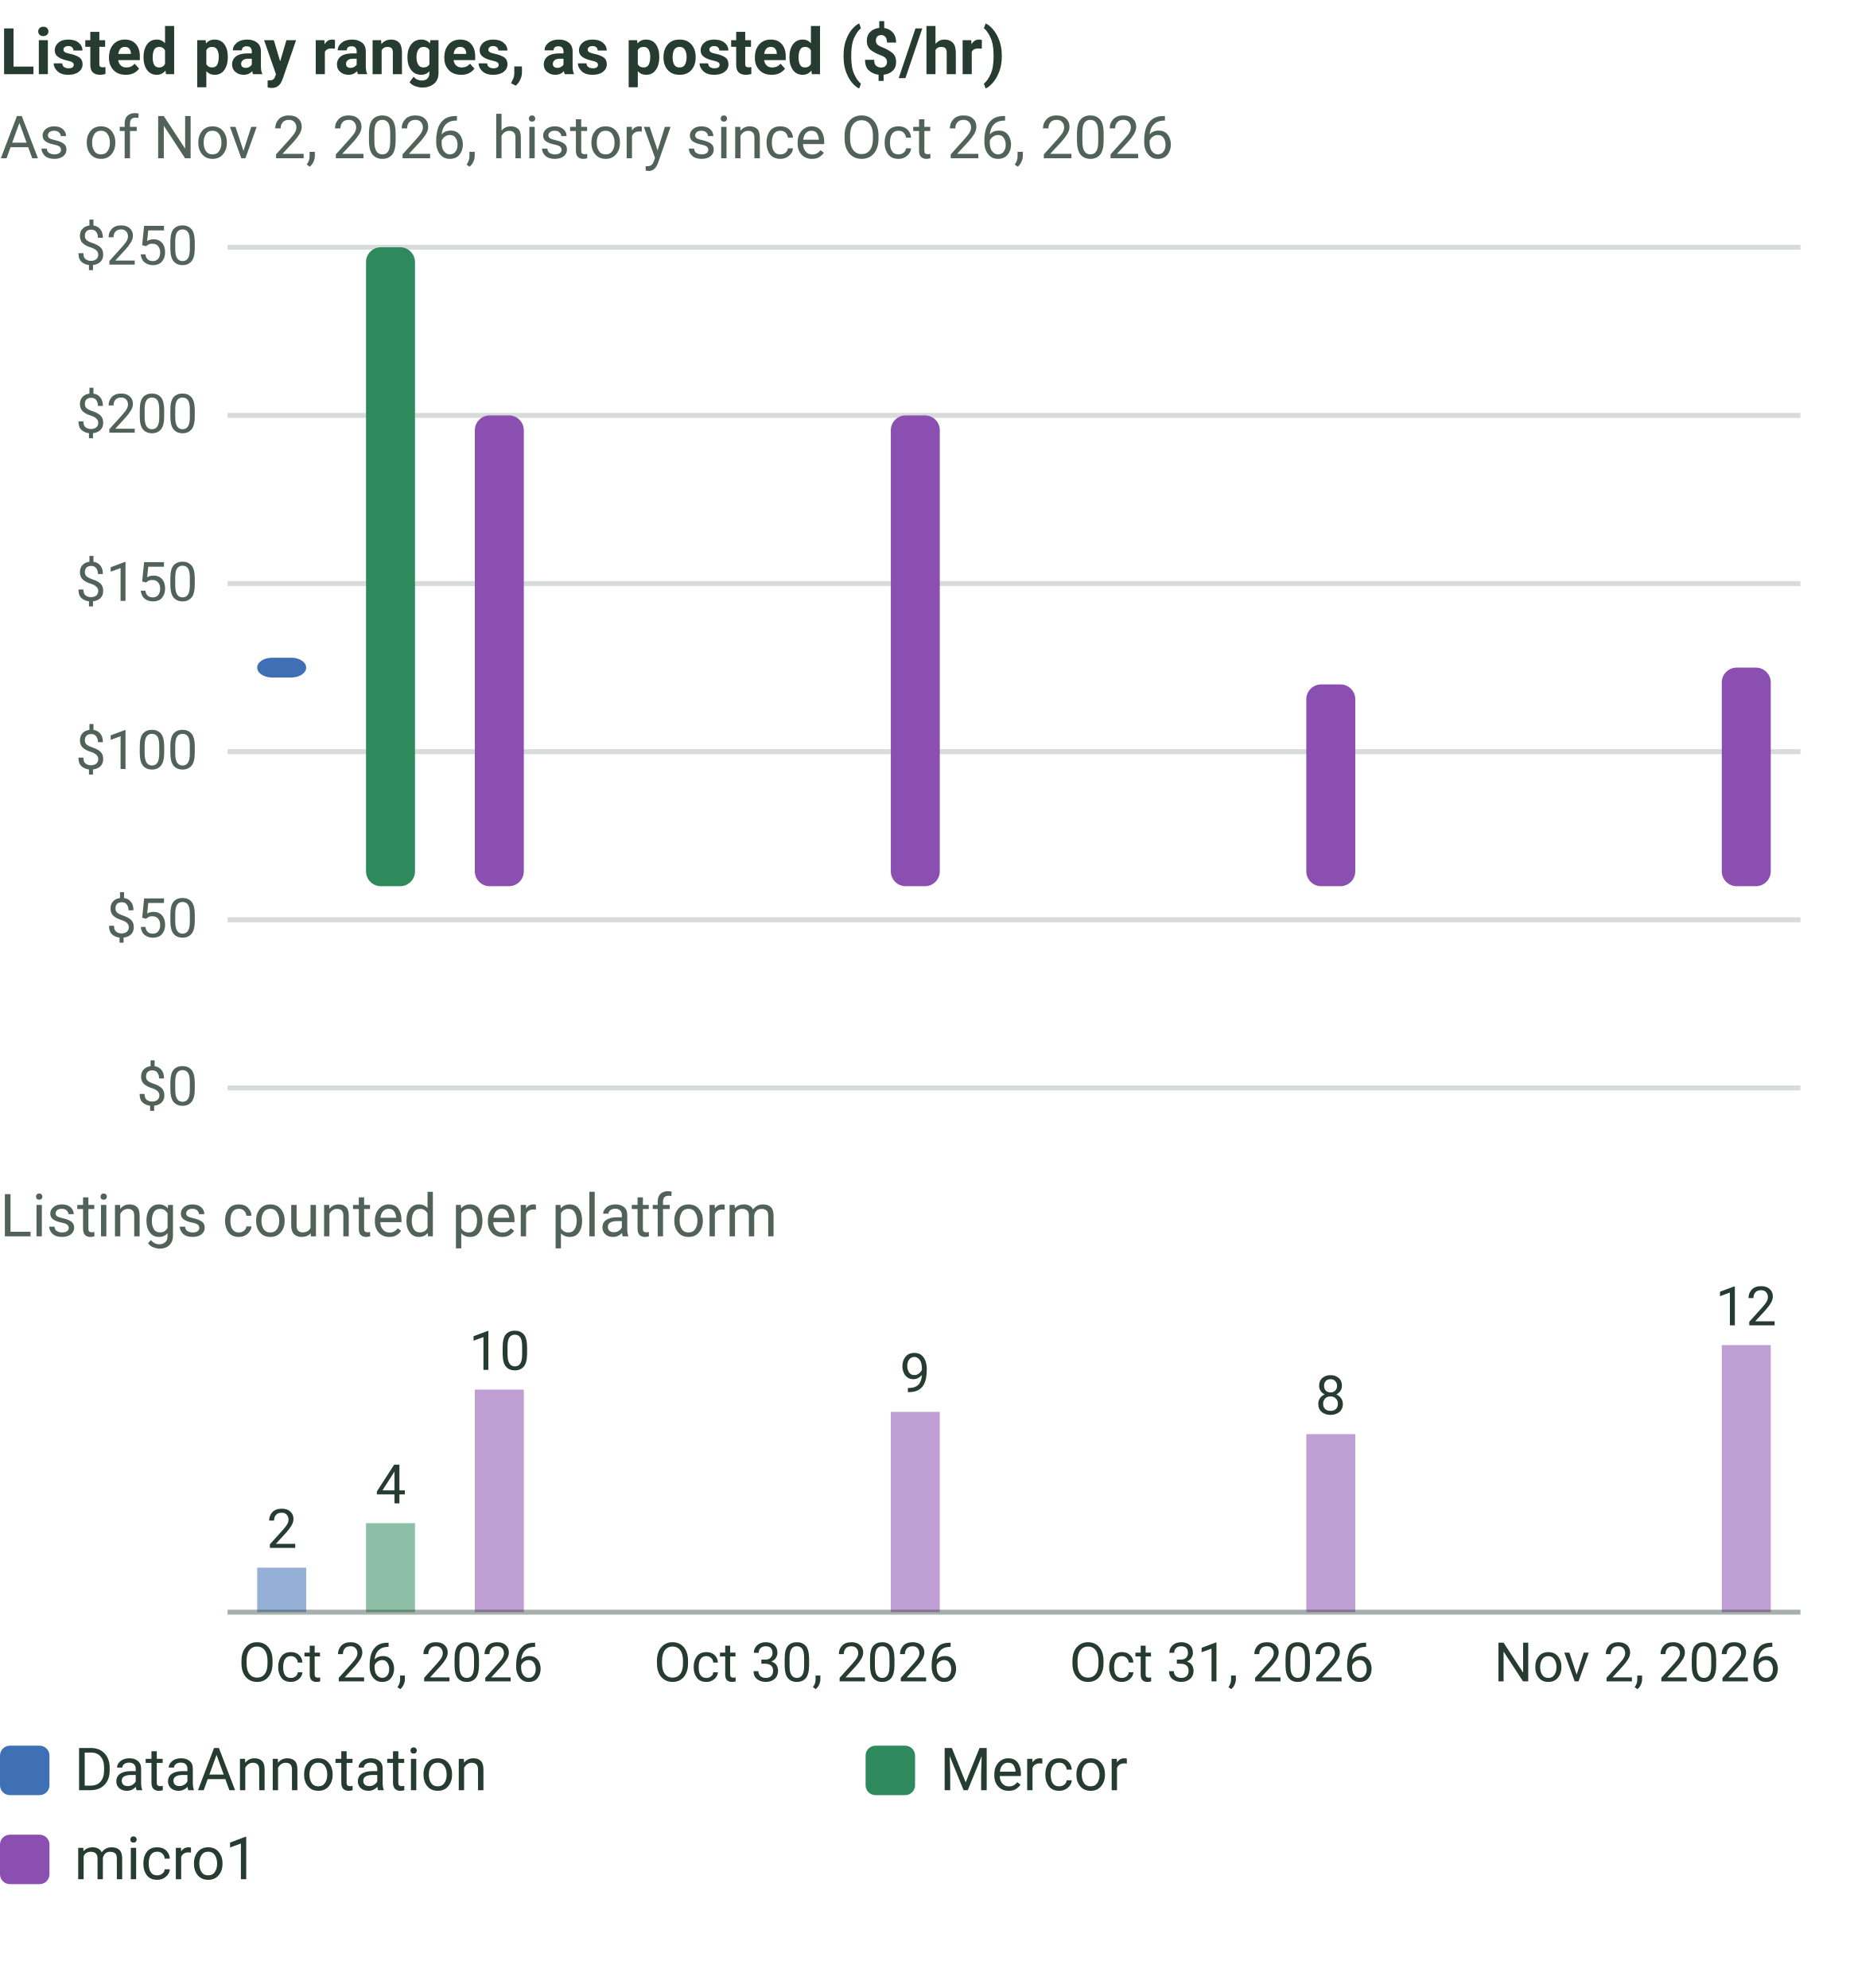
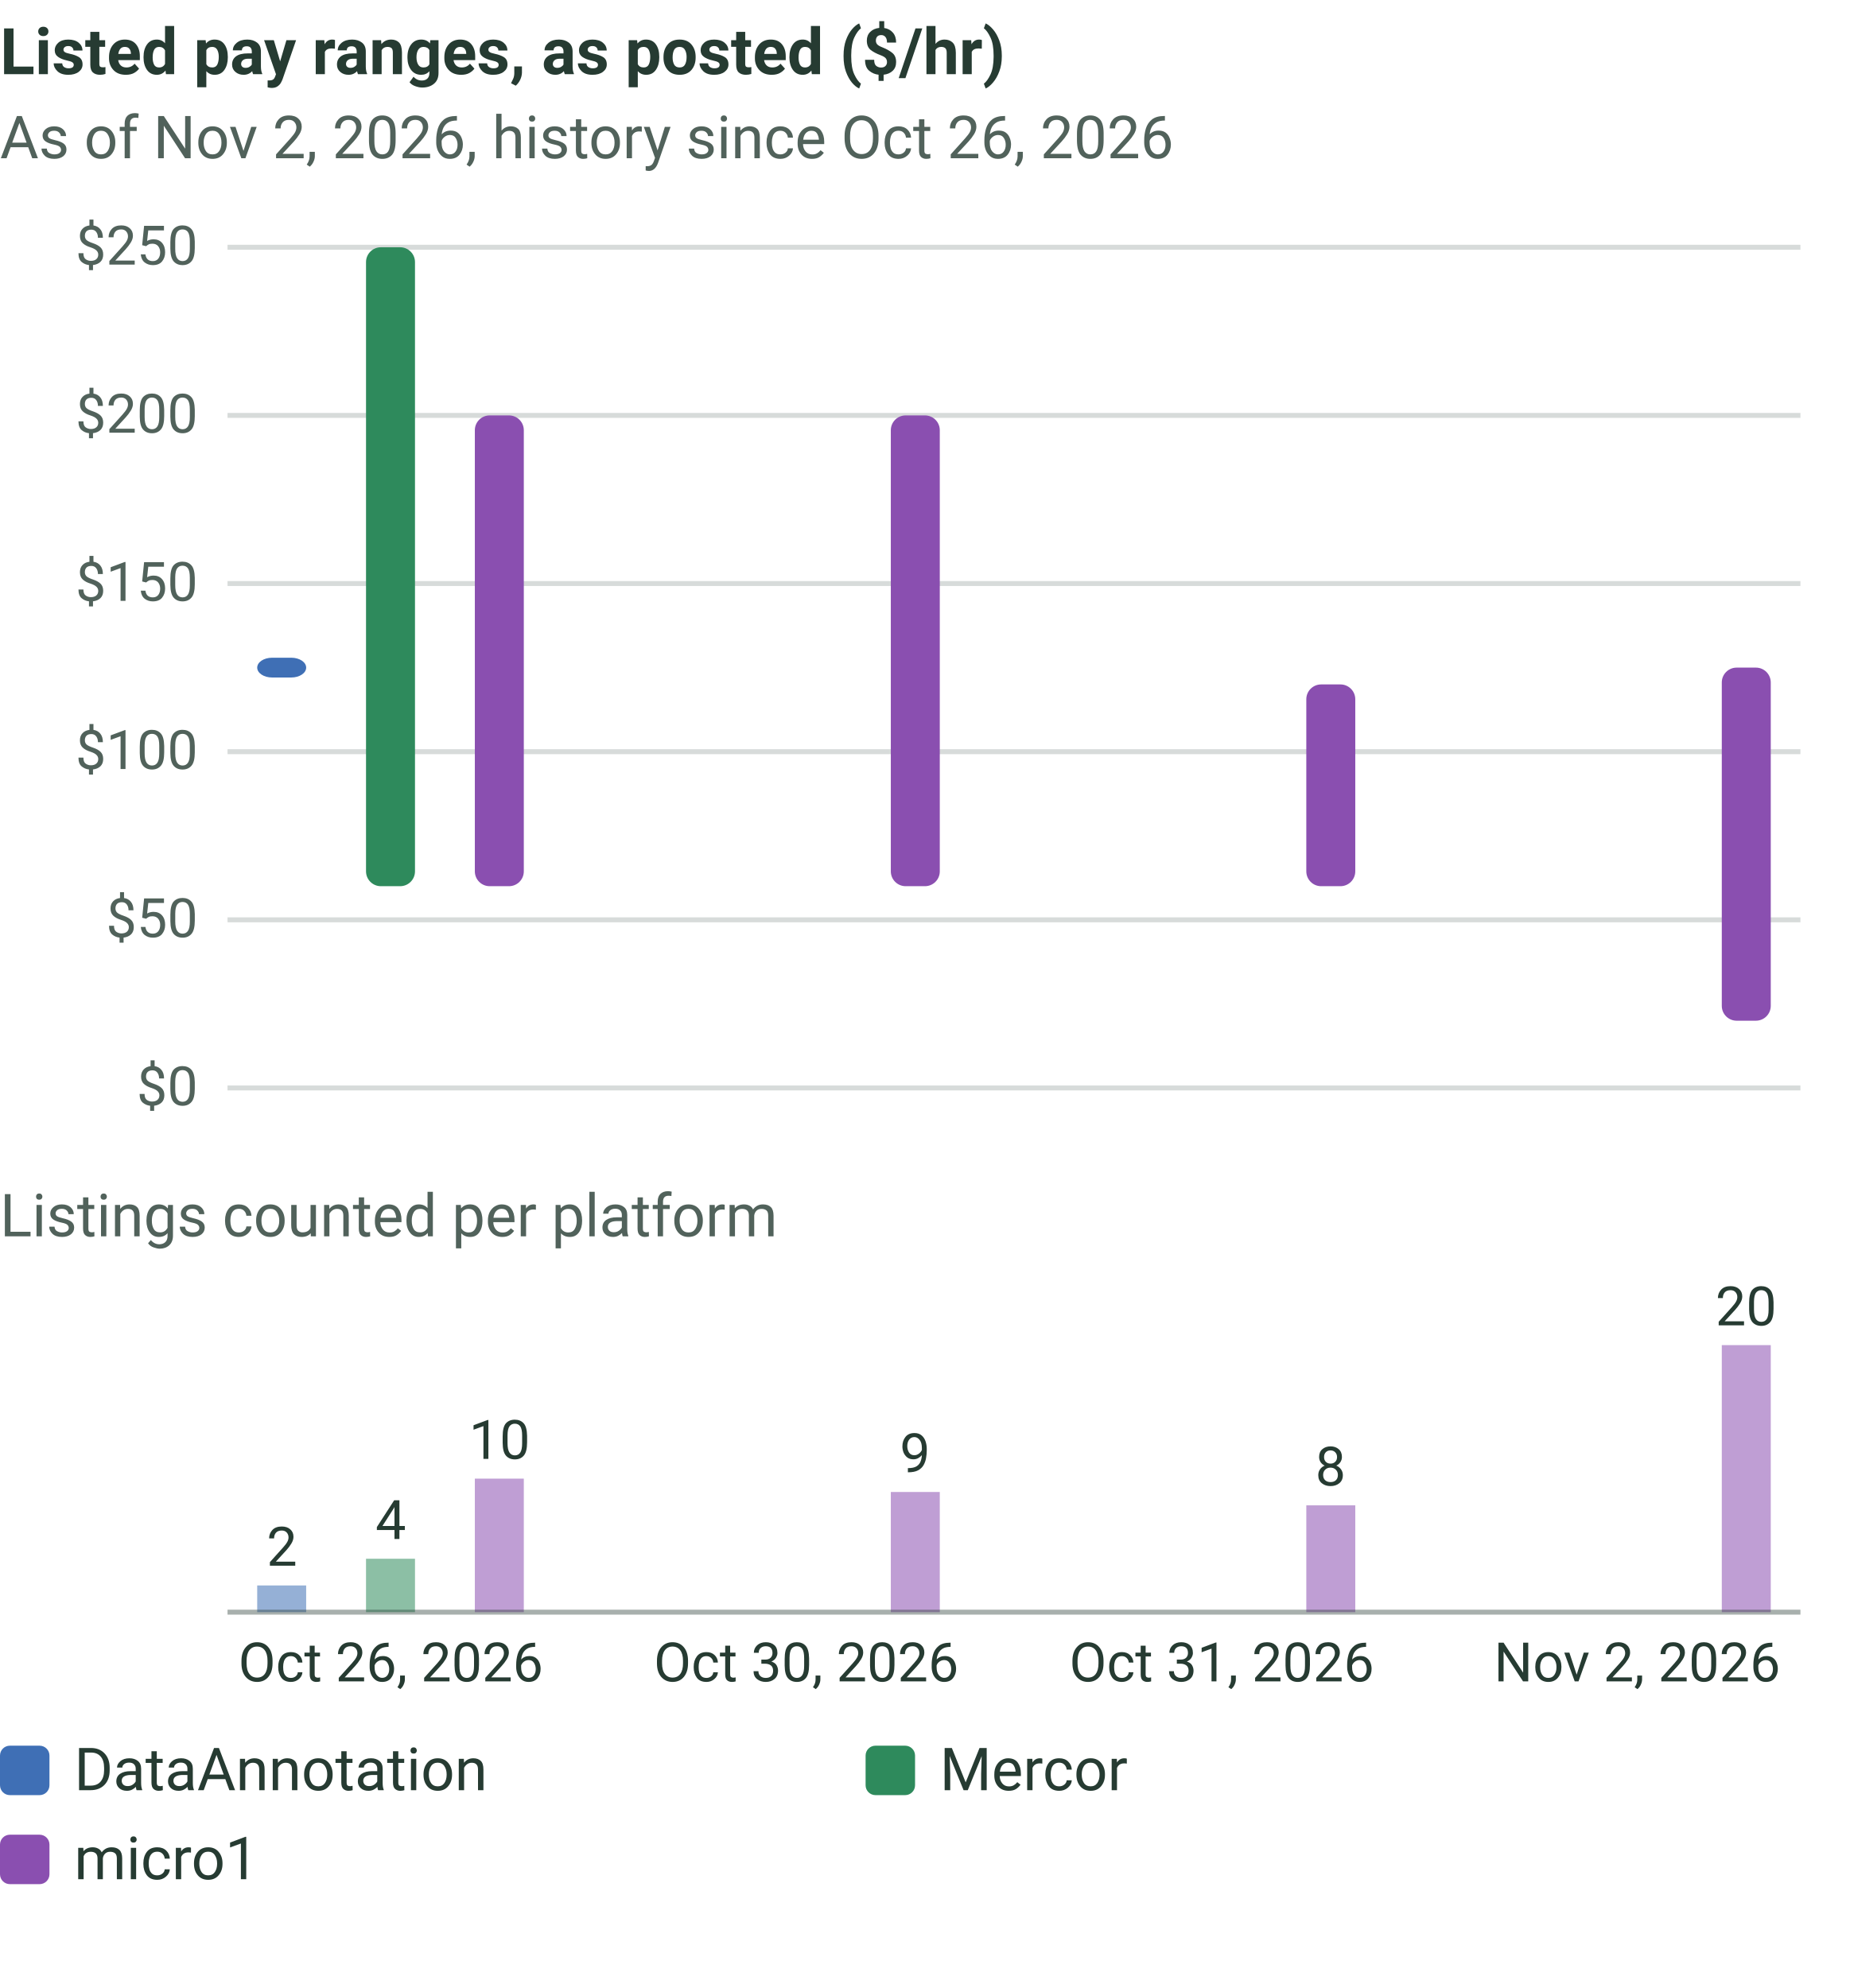
<svg xmlns="http://www.w3.org/2000/svg" class="pt-chart-svg" viewBox="0 0 374 402" width="100%" role="img" aria-labelledby="ptc-medicine-and-health-title ptc-medicine-and-health-desc" preserveAspectRatio="xMinYMin meet" font-family="system-ui, -apple-system, Segoe UI, Roboto, sans-serif" font-size="12" style="max-width:374px;height:auto;color:#263b32;background:#fffdf6">
  <text x="0" y="15" font-weight="700" font-size="13" fill="currentColor">Listed pay ranges, as posted ($/hr)</text>
  <text x="0" y="32" font-size="12" fill="currentColor" opacity=".8">As of Nov 2, 2026, history since Oct 26, 2026</text>
  <line x1="46" x2="364" y1="220.0" y2="220.0" stroke="currentColor" stroke-opacity=".18" />
  <text x="40" y="223.5" text-anchor="end" font-size="11" fill="currentColor" opacity=".8">$0</text>
  <line x1="46" x2="364" y1="186.0" y2="186.0" stroke="currentColor" stroke-opacity=".18" />
  <text x="40" y="189.5" text-anchor="end" font-size="11" fill="currentColor" opacity=".8">$50</text>
  <line x1="46" x2="364" y1="152.0" y2="152.0" stroke="currentColor" stroke-opacity=".18" />
  <text x="40" y="155.5" text-anchor="end" font-size="11" fill="currentColor" opacity=".8">$100</text>
  <line x1="46" x2="364" y1="118.0" y2="118.0" stroke="currentColor" stroke-opacity=".18" />
  <text x="40" y="121.5" text-anchor="end" font-size="11" fill="currentColor" opacity=".8">$150</text>
  <line x1="46" x2="364" y1="84.0" y2="84.0" stroke="currentColor" stroke-opacity=".18" />
  <text x="40" y="87.5" text-anchor="end" font-size="11" fill="currentColor" opacity=".8">$200</text>
  <line x1="46" x2="364" y1="50.0" y2="50.0" stroke="currentColor" stroke-opacity=".18" />
  <text x="40" y="53.5" text-anchor="end" font-size="11" fill="currentColor" opacity=".8">$250</text>
  <rect x="52.0" y="133.0" width="9.9" height="4.0" rx="3" fill="#3f6fb5" />
-   <rect x="52.0" y="317.0" width="9.9" height="9.0" fill="#3f6fb5" fill-opacity=".55" />
-   <text x="57.0" y="313.0" text-anchor="middle" font-size="11" fill="currentColor">2</text>
+   <rect x="52.0" y="320.6" width="9.9" height="5.4" fill="#3f6fb5" fill-opacity=".55" />
+   <text x="57.0" y="316.6" text-anchor="middle" font-size="11" fill="currentColor">2</text>
  <rect x="74.0" y="50.0" width="9.9" height="129.2" rx="3" fill="#2e8a5c" />
-   <rect x="74.0" y="308.0" width="9.9" height="18.0" fill="#2e8a5c" fill-opacity=".55" />
-   <text x="79.0" y="304.0" text-anchor="middle" font-size="11" fill="currentColor">4</text>
+   <rect x="74.0" y="315.2" width="9.9" height="10.8" fill="#2e8a5c" fill-opacity=".55" />
+   <text x="79.0" y="311.2" text-anchor="middle" font-size="11" fill="currentColor">4</text>
  <rect x="96.0" y="84.0" width="9.9" height="95.2" rx="3" fill="#8a4fb0" />
-   <rect x="96.0" y="281.0" width="9.9" height="45.0" fill="#8a4fb0" fill-opacity=".55" />
-   <text x="101.0" y="277.0" text-anchor="middle" font-size="11" fill="currentColor">10</text>
+   <rect x="96.0" y="299.0" width="9.9" height="27.0" fill="#8a4fb0" fill-opacity=".55" />
+   <text x="101.0" y="295.0" text-anchor="middle" font-size="11" fill="currentColor">10</text>
  <text x="79.0" y="340" text-anchor="middle" font-size="11" fill="currentColor">Oct 26, 2026</text>
  <rect x="180.1" y="84.0" width="9.9" height="95.2" rx="3" fill="#8a4fb0" />
-   <rect x="180.1" y="285.5" width="9.9" height="40.5" fill="#8a4fb0" fill-opacity=".55" />
-   <text x="185.0" y="281.5" text-anchor="middle" font-size="11" fill="currentColor">9</text>
+   <rect x="180.1" y="301.7" width="9.9" height="24.3" fill="#8a4fb0" fill-opacity=".55" />
+   <text x="185.0" y="297.7" text-anchor="middle" font-size="11" fill="currentColor">9</text>
  <text x="163.0" y="340" text-anchor="middle" font-size="11" fill="currentColor">Oct 30, 2026</text>
  <rect x="264.1" y="138.4" width="9.9" height="40.8" rx="3" fill="#8a4fb0" />
-   <rect x="264.1" y="290.0" width="9.9" height="36.0" fill="#8a4fb0" fill-opacity=".55" />
-   <text x="269.0" y="286.0" text-anchor="middle" font-size="11" fill="currentColor">8</text>
+   <rect x="264.1" y="304.4" width="9.9" height="21.6" fill="#8a4fb0" fill-opacity=".55" />
+   <text x="269.0" y="300.4" text-anchor="middle" font-size="11" fill="currentColor">8</text>
  <text x="247.0" y="340" text-anchor="middle" font-size="11" fill="currentColor">Oct 31, 2026</text>
-   <rect x="348.1" y="135.0" width="9.9" height="44.2" rx="3" fill="#8a4fb0" />
+   <rect x="348.1" y="135.0" width="9.9" height="71.4" rx="3" fill="#8a4fb0" />
  <rect x="348.1" y="272.0" width="9.9" height="54.0" fill="#8a4fb0" fill-opacity=".55" />
-   <text x="353.0" y="268.0" text-anchor="middle" font-size="11" fill="currentColor">12</text>
+   <text x="353.0" y="268.0" text-anchor="middle" font-size="11" fill="currentColor">20</text>
  <text x="331.0" y="340" text-anchor="middle" font-size="11" fill="currentColor">Nov 2, 2026</text>
  <line x1="46" x2="364" y1="326" y2="326" stroke="currentColor" stroke-opacity=".4" />
  <text x="0" y="250" font-size="12" fill="currentColor" opacity=".8">Listings counted per platform</text>
  <rect x="0" y="353" width="10" height="10" rx="2" fill="#3f6fb5" />
  <text x="15" y="362" font-size="12" fill="currentColor">DataAnnotation</text>
  <rect x="175" y="353" width="10" height="10" rx="2" fill="#2e8a5c" />
  <text x="190" y="362" font-size="12" fill="currentColor">Mercor</text>
  <rect x="0" y="371" width="10" height="10" rx="2" fill="#8a4fb0" />
  <text x="15" y="380" font-size="12" fill="currentColor">micro1</text>
</svg>
